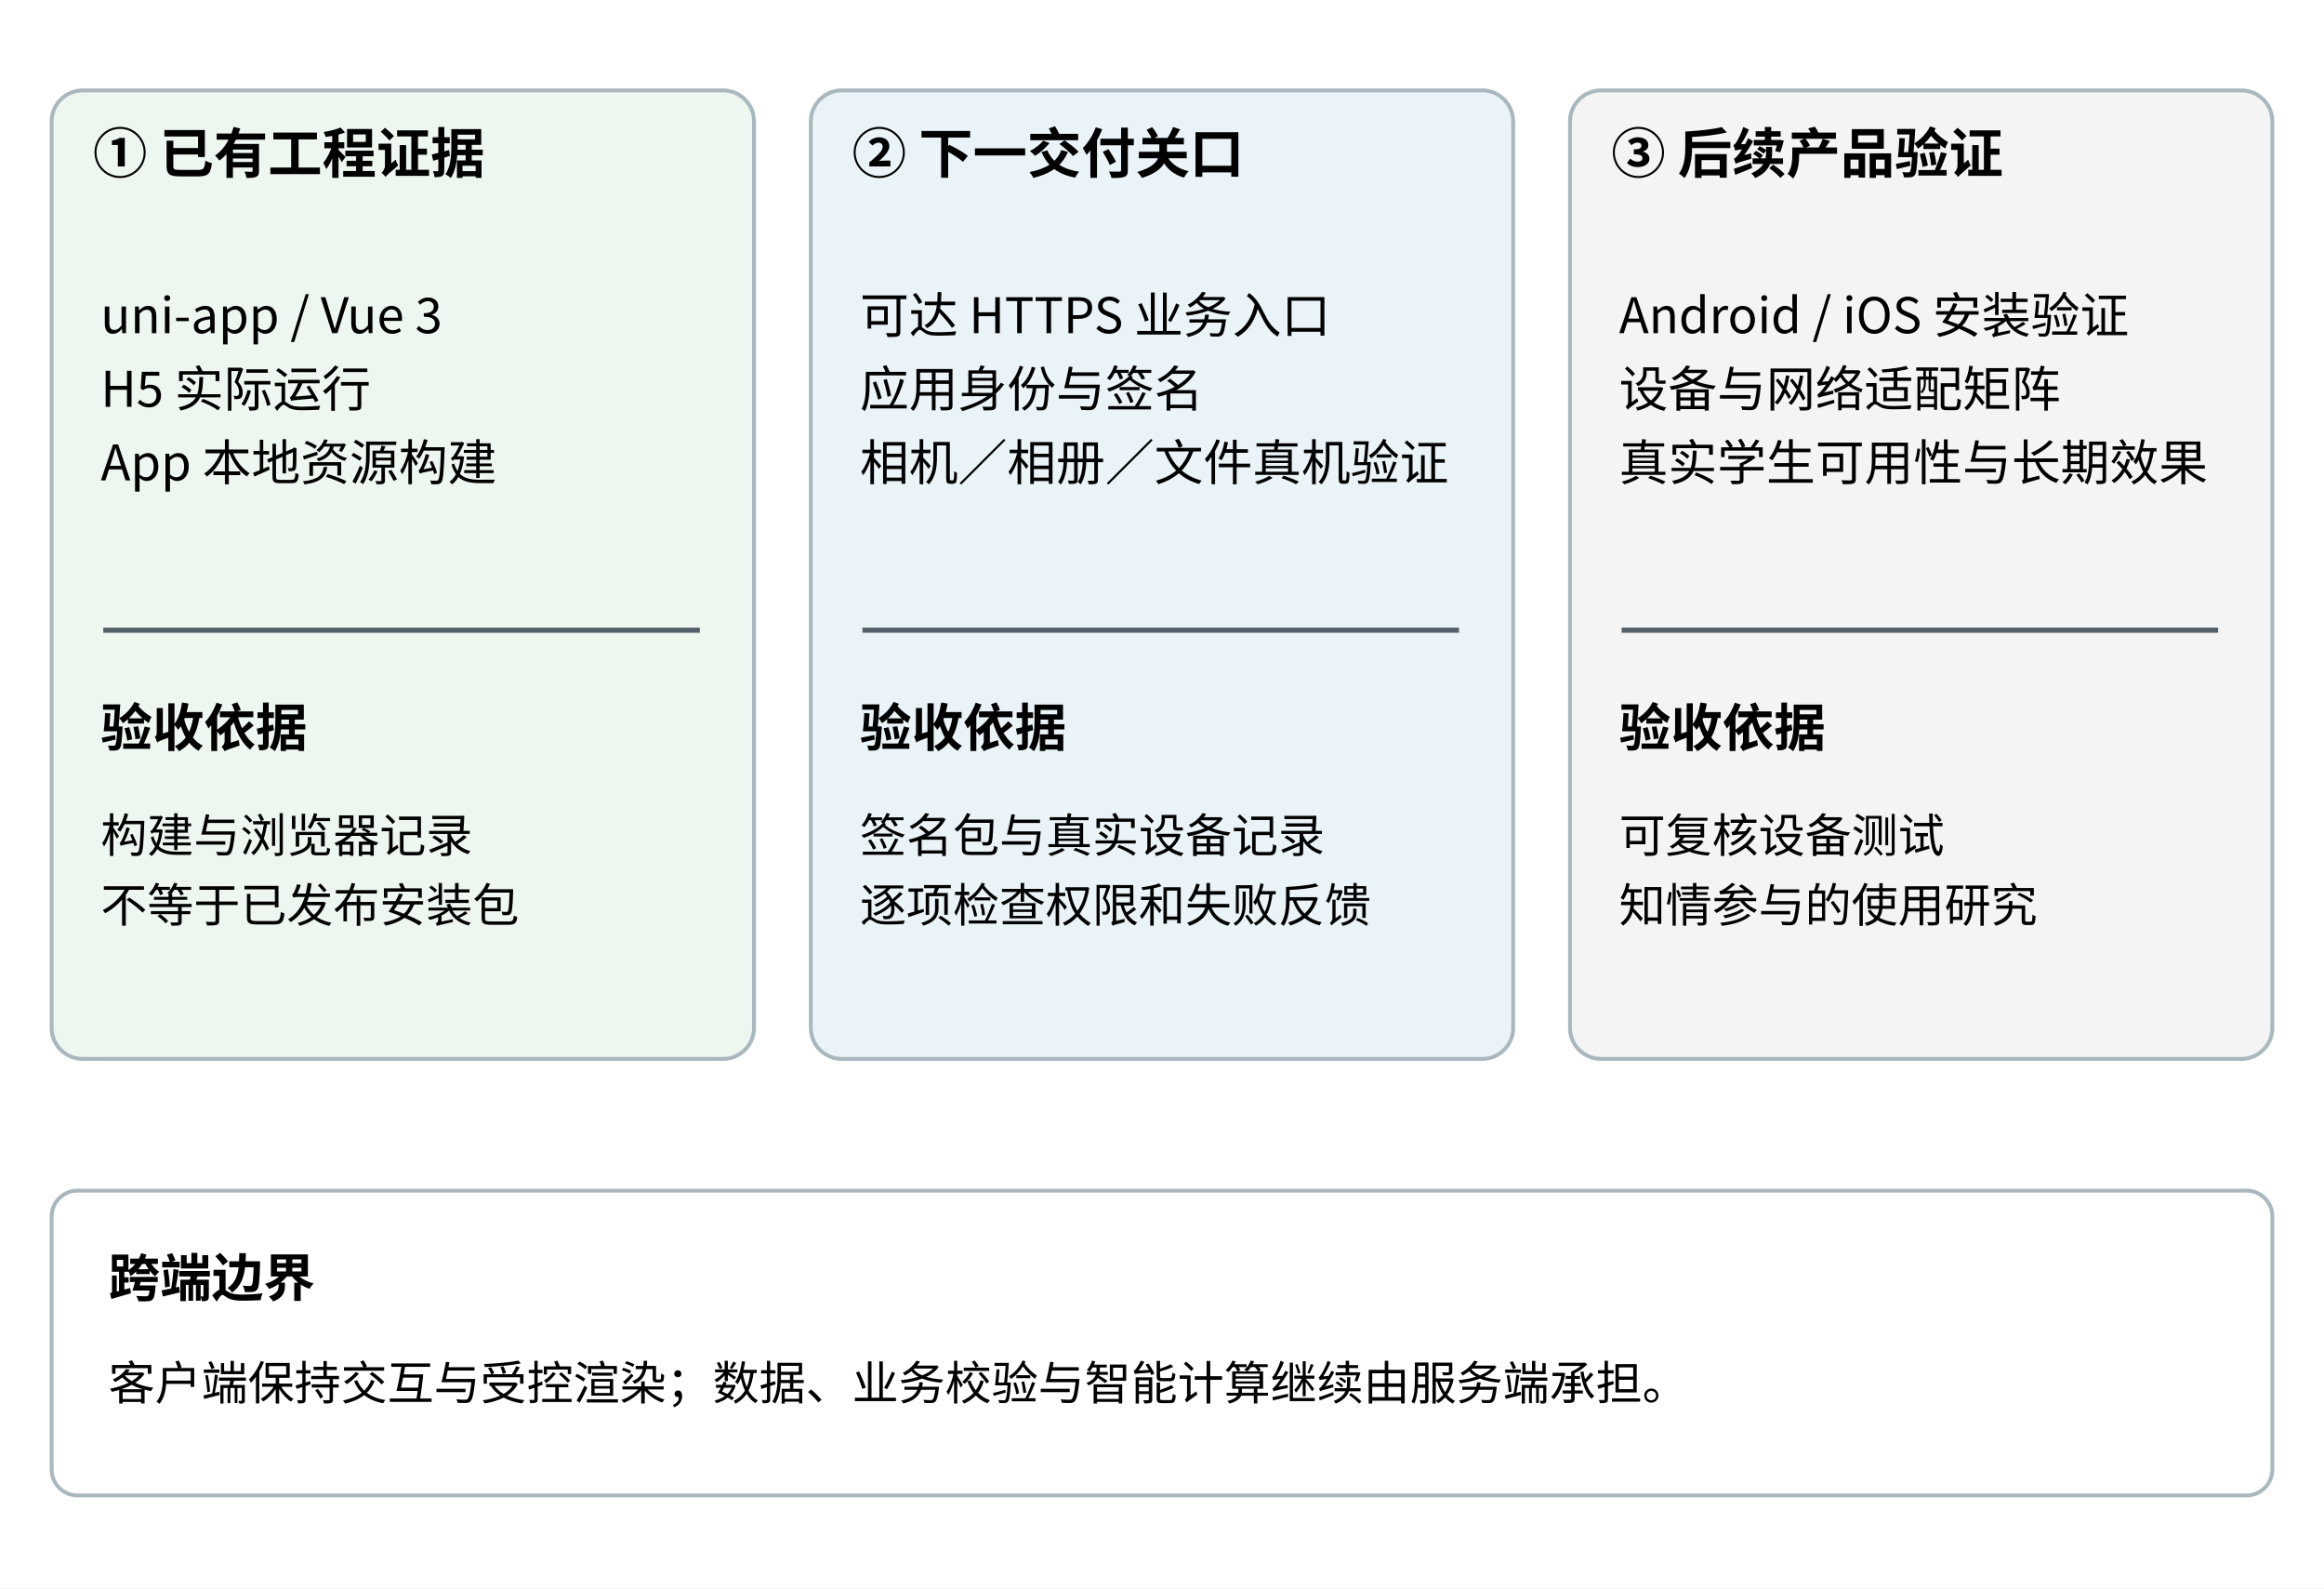
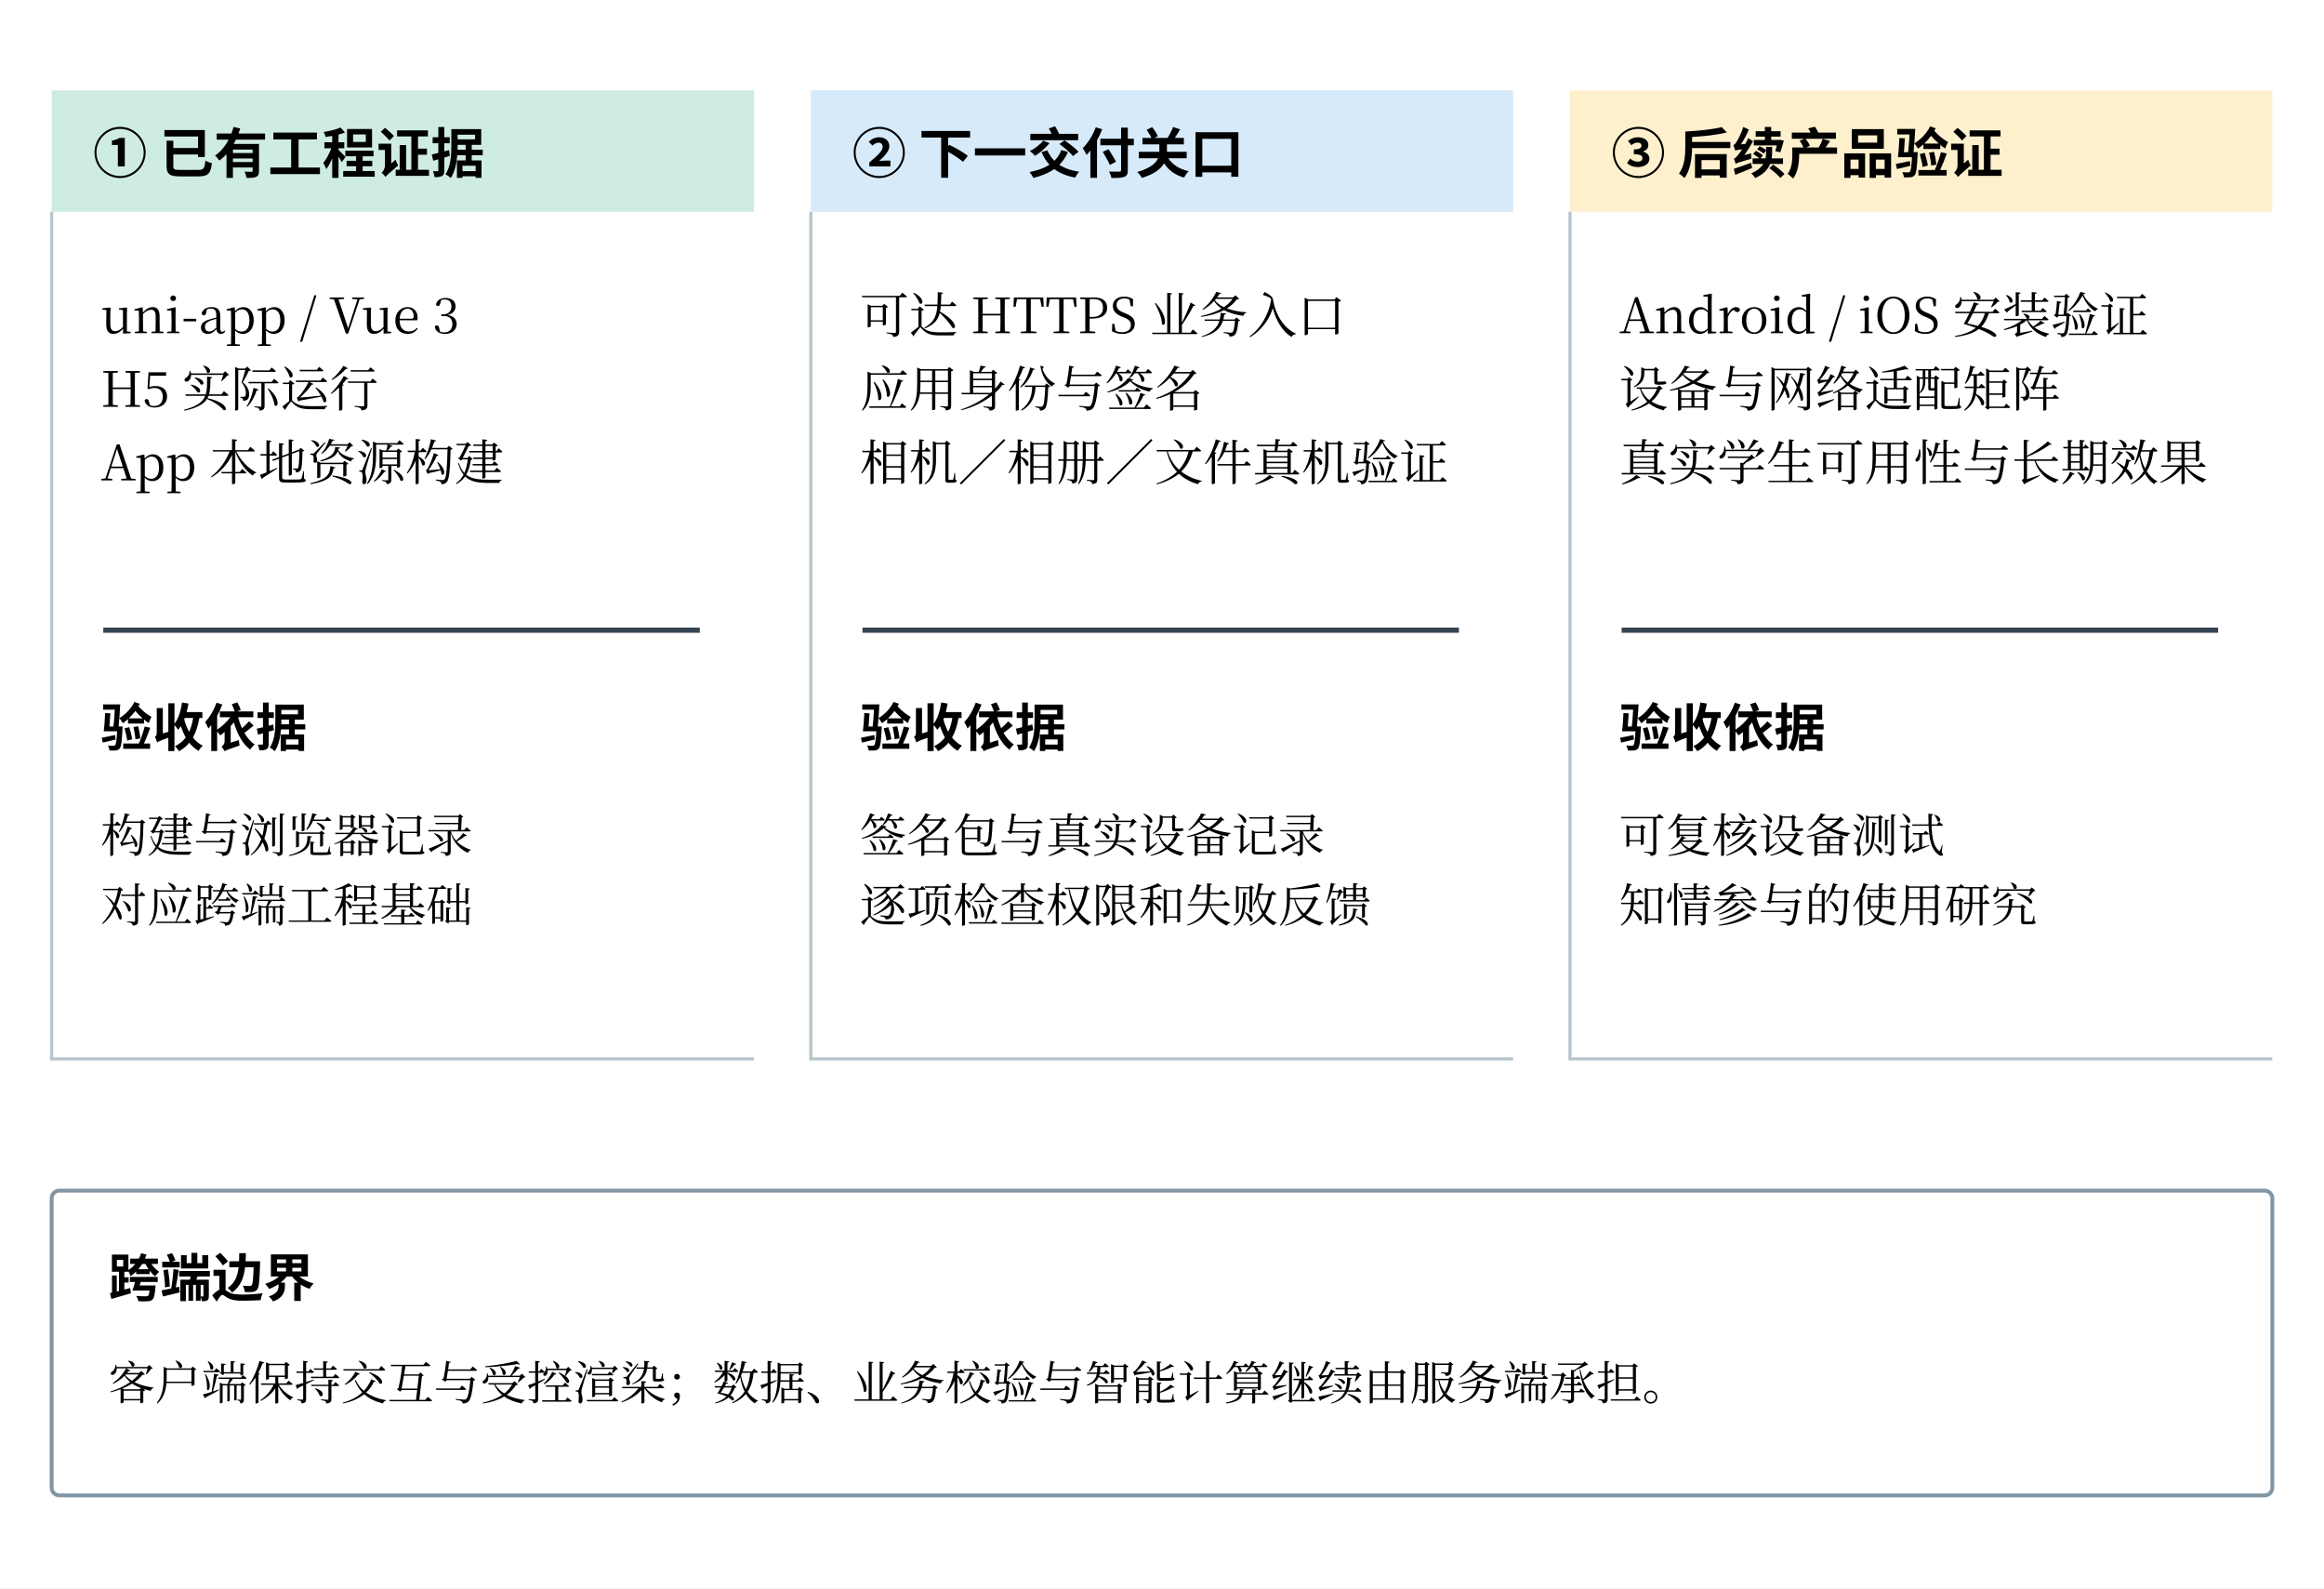
<svg xmlns="http://www.w3.org/2000/svg" width="900" height="615" viewBox="0 0 900 615">
  <defs>
    <marker id="arrow" markerWidth="8" markerHeight="8" refX="7" refY="4" orient="auto">
-       <path d="M0 0 L8 4 L0 8Z" fill="#55616a" />
+       <path d="M0 0 L8 4 L0 8Z" fill="#354452" />
    </marker>
  </defs>
  <rect width="900" height="615" fill="#ffffff" />
-   <rect x="20" y="35" width="272" height="375" rx="12" fill="#edf6ef" stroke="#a9b8bf" stroke-width="1.5" />
-   <text x="36" y="67" fill="#000000" font-family="Noto Sans CJK SC, sans-serif" font-size="21" font-weight="700" text-anchor="start">
+   <rect x="20" y="35" width="272" height="375" rx="0" fill="#ffffff" stroke="none" stroke-width="1.5" />
+   <rect x="20" y="35" width="272" height="47" rx="0" fill="#cfece1" stroke="none" stroke-width="1.5" />
+   <path d="M20 82 V410 H292" stroke="#b8c5cc" stroke-width="1.2" fill="none" />
+   <text x="36" y="67" fill="#000000" font-family="Noto Sans CJK SC" font-size="21" font-weight="700" text-anchor="start">
    <tspan x="36" dy="0">① 已有工程证据</tspan>
  </text>
-   <text x="39" y="129" fill="#000000" font-family="Noto Sans CJK SC, sans-serif" font-size="19" font-weight="400" text-anchor="start">
+   <text x="39" y="129" fill="#000000" font-family="Noto Serif CJK SC" font-size="19" font-weight="400" text-anchor="start">
    <tspan x="39" dy="0">uni-app / Vue 3</tspan>
    <tspan x="39" dy="28.5">H5 实际运行</tspan>
    <tspan x="39" dy="28.5">App 本地资源构建</tspan>
  </text>
-   <path d="M40,244 L271,244" fill="none" stroke="#55616a" stroke-width="2" />
-   <text x="39" y="289" fill="#000000" font-family="Noto Sans CJK SC, sans-serif" font-size="20" font-weight="700" text-anchor="start">
+   <path d="M40,244 L271,244" fill="none" stroke="#354452" stroke-width="2" />
+   <text x="39" y="289" fill="#000000" font-family="Noto Sans CJK SC" font-size="20" font-weight="700" text-anchor="start">
    <tspan x="39" dy="0">验收依据</tspan>
  </text>
-   <text x="39" y="330" fill="#000000" font-family="Noto Sans CJK SC, sans-serif" font-size="18" font-weight="400" text-anchor="start">
+   <text x="39" y="330" fill="#000000" font-family="Noto Serif CJK SC" font-size="18" font-weight="400" text-anchor="start">
    <tspan x="39" dy="0">构建与浏览器记录</tspan>
-     <tspan x="39" dy="27.0">不等于已发布安装包</tspan>
+     <tspan x="39" dy="27.0">对应跨端工程基础</tspan>
  </text>
-   <rect x="314" y="35" width="272" height="375" rx="12" fill="#eaf3f8" stroke="#a9b8bf" stroke-width="1.5" />
-   <text x="330" y="67" fill="#000000" font-family="Noto Sans CJK SC, sans-serif" font-size="21" font-weight="700" text-anchor="start">
+   <rect x="314" y="35" width="272" height="375" rx="0" fill="#ffffff" stroke="none" stroke-width="1.5" />
+   <rect x="314" y="35" width="272" height="47" rx="0" fill="#d6eafa" stroke="none" stroke-width="1.5" />
+   <path d="M314 82 V410 H586" stroke="#b8c5cc" stroke-width="1.2" fill="none" />
+   <text x="330" y="67" fill="#000000" font-family="Noto Sans CJK SC" font-size="21" font-weight="700" text-anchor="start">
    <tspan x="330" dy="0">② 下一交付关口</tspan>
  </text>
-   <text x="333" y="129" fill="#000000" font-family="Noto Sans CJK SC, sans-serif" font-size="19" font-weight="400" text-anchor="start">
+   <text x="333" y="129" fill="#000000" font-family="Noto Serif CJK SC" font-size="19" font-weight="400" text-anchor="start">
    <tspan x="333" dy="0">可达 HTTPS 业务入口</tspan>
    <tspan x="333" dy="28.5">应用身份与签名</tspan>
    <tspan x="333" dy="28.5">相机／相册／文件真机验证</tspan>
  </text>
-   <path d="M334,244 L565,244" fill="none" stroke="#55616a" stroke-width="2" />
-   <text x="333" y="289" fill="#000000" font-family="Noto Sans CJK SC, sans-serif" font-size="20" font-weight="700" text-anchor="start">
+   <path d="M334,244 L565,244" fill="none" stroke="#354452" stroke-width="2" />
+   <text x="333" y="289" fill="#000000" font-family="Noto Sans CJK SC" font-size="20" font-weight="700" text-anchor="start">
    <tspan x="333" dy="0">验收依据</tspan>
  </text>
-   <text x="333" y="330" fill="#000000" font-family="Noto Sans CJK SC, sans-serif" font-size="18" font-weight="400" text-anchor="start">
+   <text x="333" y="330" fill="#000000" font-family="Noto Serif CJK SC" font-size="18" font-weight="400" text-anchor="start">
    <tspan x="333" dy="0">签名包与真实设备记录</tspan>
    <tspan x="333" dy="27.0">逐项检查权限和失败反馈</tspan>
  </text>
-   <rect x="608" y="35" width="272" height="375" rx="12" fill="#f3f4f3" stroke="#a9b8bf" stroke-width="1.5" />
-   <text x="624" y="67" fill="#000000" font-family="Noto Sans CJK SC, sans-serif" font-size="21" font-weight="700" text-anchor="start">
+   <rect x="608" y="35" width="272" height="375" rx="0" fill="#ffffff" stroke="none" stroke-width="1.5" />
+   <rect x="608" y="35" width="272" height="47" rx="0" fill="#fff0cd" stroke="none" stroke-width="1.5" />
+   <path d="M608 82 V410 H880" stroke="#b8c5cc" stroke-width="1.2" fill="none" />
+   <text x="624" y="67" fill="#000000" font-family="Noto Sans CJK SC" font-size="21" font-weight="700" text-anchor="start">
    <tspan x="624" dy="0">③ 后续产品验证</tspan>
  </text>
-   <text x="627" y="129" fill="#000000" font-family="Noto Sans CJK SC, sans-serif" font-size="19" font-weight="400" text-anchor="start">
+   <text x="627" y="129" fill="#000000" font-family="Noto Serif CJK SC" font-size="19" font-weight="400" text-anchor="start">
    <tspan x="627" dy="0">Android / iOS 安装验证</tspan>
    <tspan x="627" dy="28.5">设备与网络适配矩阵</tspan>
    <tspan x="627" dy="28.5">真实学生可用性与长期效果</tspan>
  </text>
-   <path d="M628,244 L859,244" fill="none" stroke="#55616a" stroke-width="2" />
-   <text x="627" y="289" fill="#000000" font-family="Noto Sans CJK SC, sans-serif" font-size="20" font-weight="700" text-anchor="start">
+   <path d="M628,244 L859,244" fill="none" stroke="#354452" stroke-width="2" />
+   <text x="627" y="289" fill="#000000" font-family="Noto Sans CJK SC" font-size="20" font-weight="700" text-anchor="start">
    <tspan x="627" dy="0">验收依据</tspan>
  </text>
-   <text x="627" y="330" fill="#000000" font-family="Noto Sans CJK SC, sans-serif" font-size="18" font-weight="400" text-anchor="start">
+   <text x="627" y="330" fill="#000000" font-family="Noto Serif CJK SC" font-size="18" font-weight="400" text-anchor="start">
    <tspan x="627" dy="0">可复核设备测试</tspan>
    <tspan x="627" dy="27.0">知情参与的使用研究</tspan>
  </text>
-   <rect x="20" y="461" width="860" height="118" rx="10" fill="#ffffff" stroke="#a9b8bf" stroke-width="1.5" />
-   <text x="42" y="502" fill="#000000" font-family="Noto Sans CJK SC, sans-serif" font-size="20" font-weight="700" text-anchor="start">
+   <rect x="20" y="461" width="860" height="118" rx="3" fill="#ffffff" stroke="#8295a3" stroke-width="1.5" />
+   <text x="42" y="502" fill="#000000" font-family="Noto Sans CJK SC" font-size="20" font-weight="700" text-anchor="start">
    <tspan x="42" dy="0">跨端边界</tspan>
  </text>
-   <text x="42" y="542" fill="#000000" font-family="Noto Sans CJK SC, sans-serif" font-size="18" font-weight="400" text-anchor="start">
+   <text x="42" y="542" fill="#000000" font-family="Noto Serif CJK SC" font-size="18" font-weight="400" text-anchor="start">
    <tspan x="42" dy="0">客户端保持交互与受控渲染；数据、业务校验与智能计算继续由服务端承担。</tspan>
  </text>
</svg>
